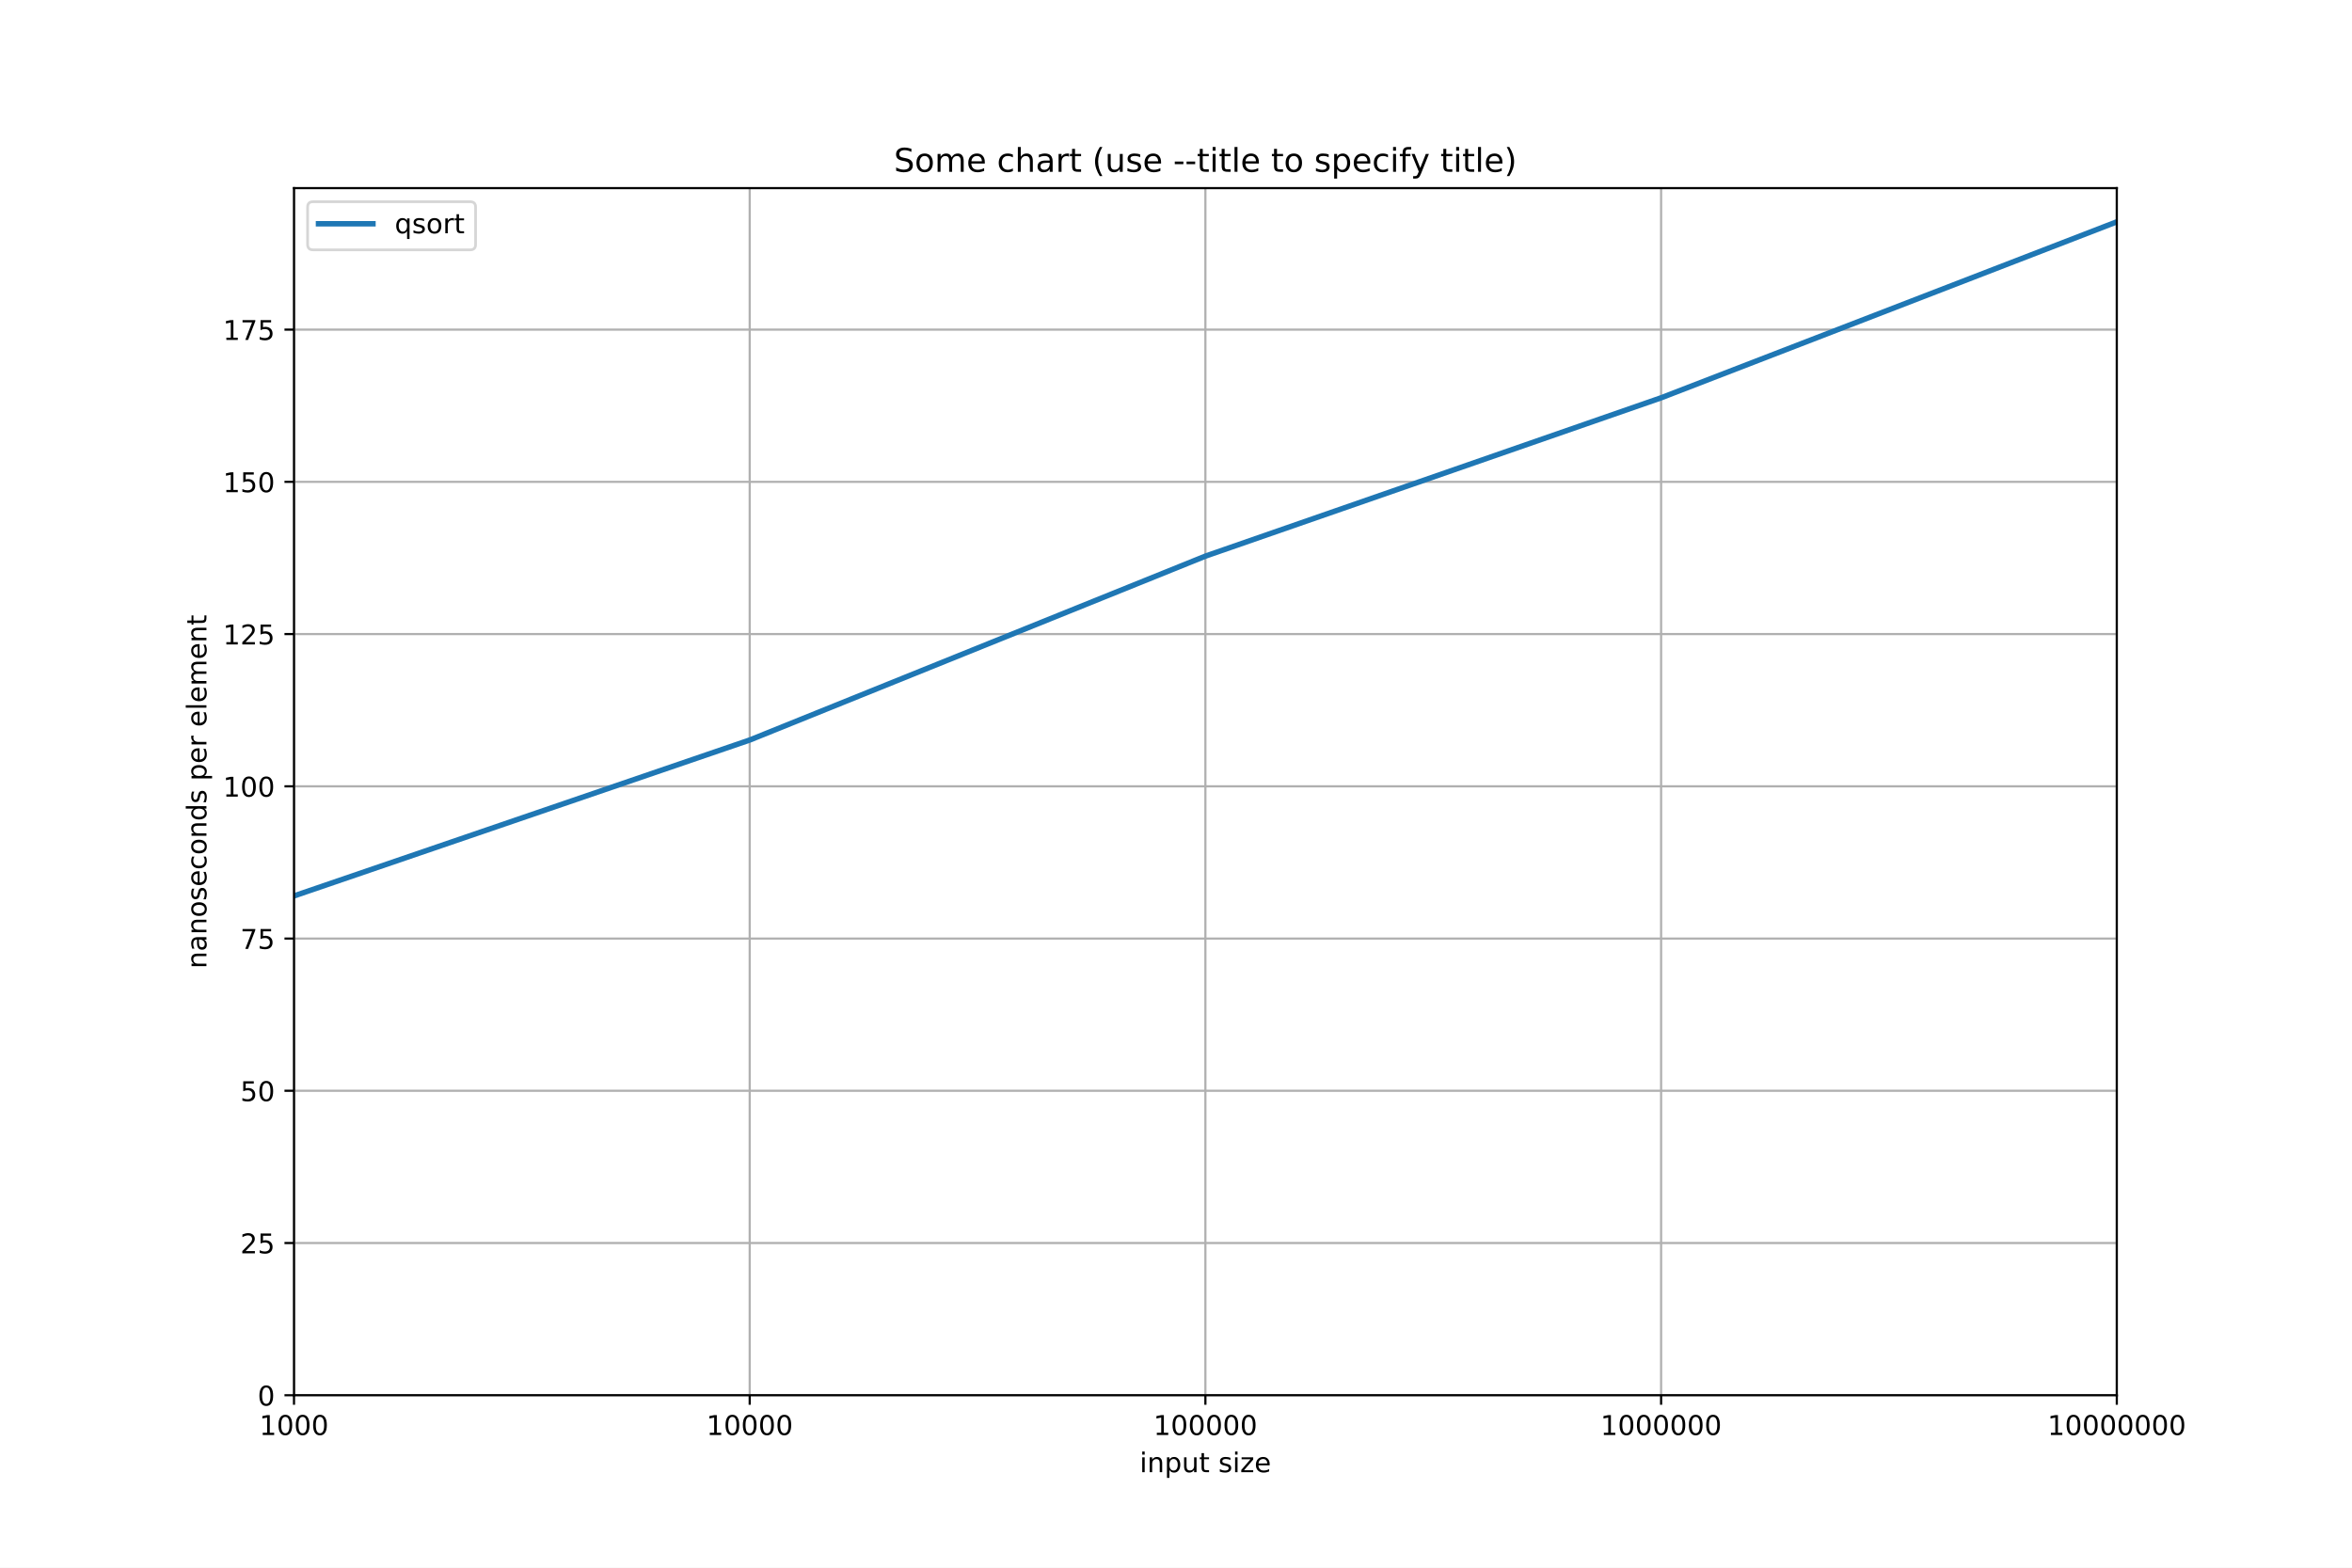
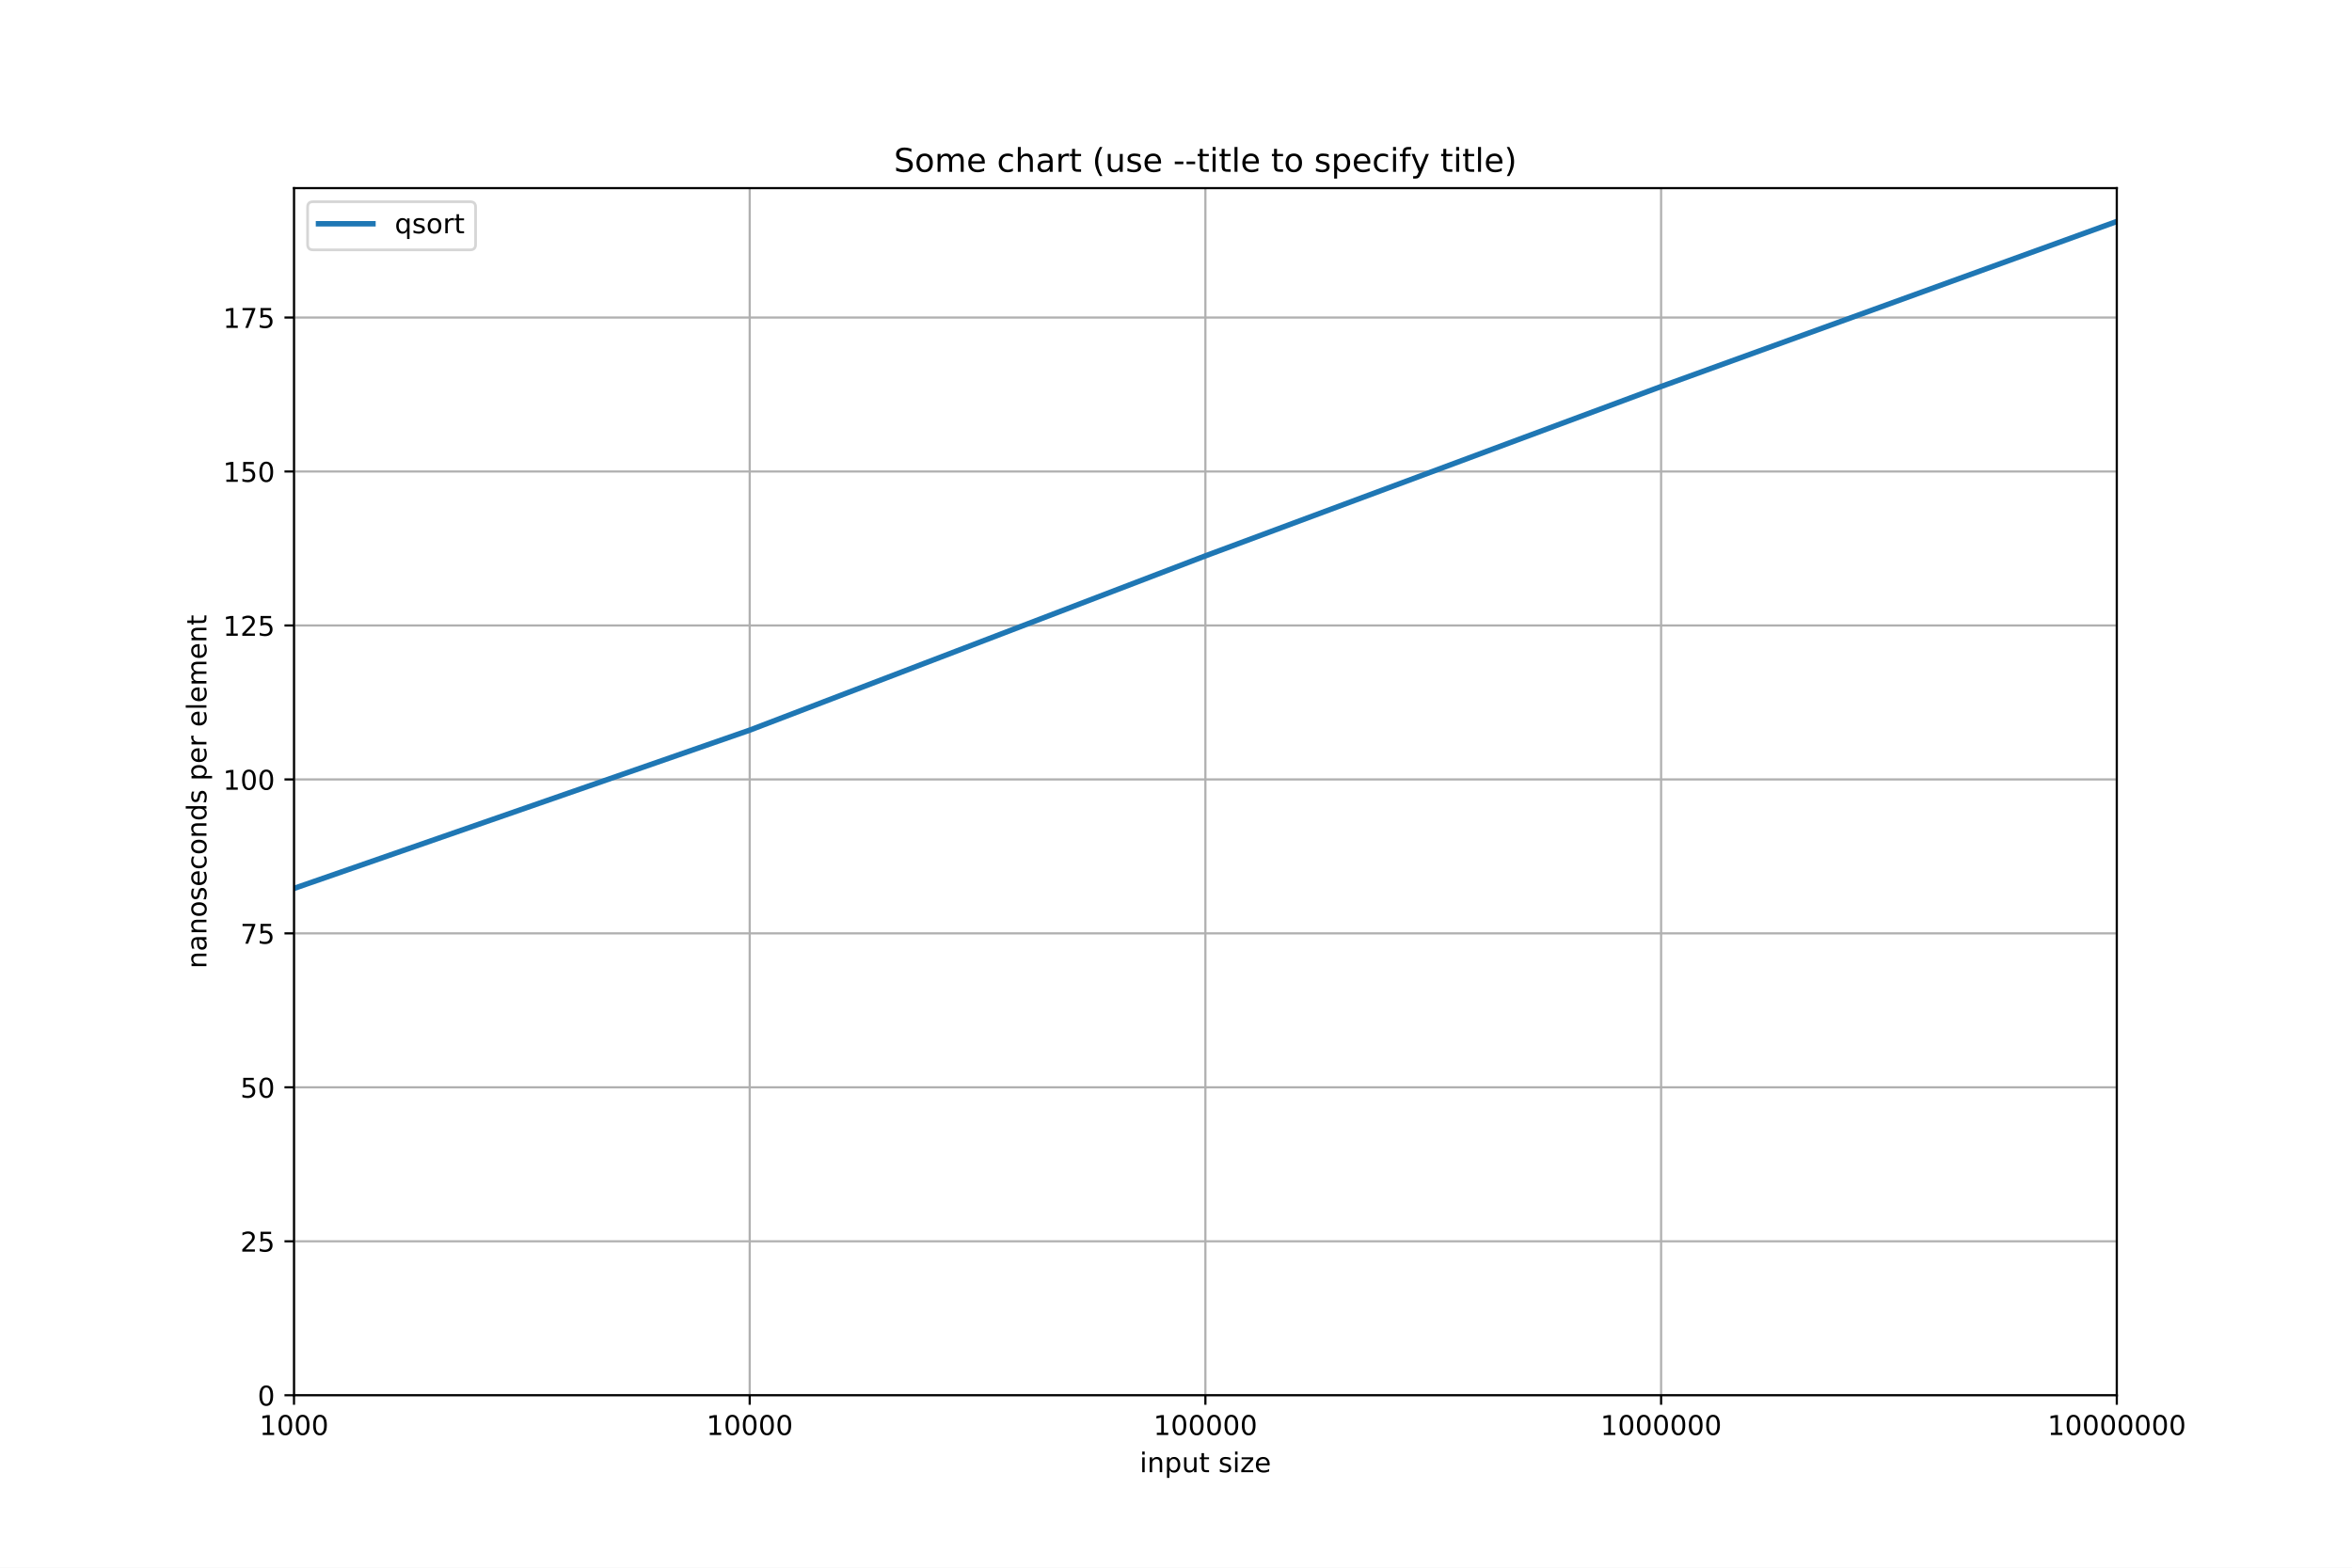
<svg xmlns="http://www.w3.org/2000/svg" xmlns:xlink="http://www.w3.org/1999/xlink" height="576pt" version="1.1" viewBox="0 0 864 576" width="864pt">
  <defs>
    <style type="text/css">
*{stroke-linecap:butt;stroke-linejoin:round;}
  </style>
  </defs>
  <g id="figure_1">
    <g id="patch_1">
      <path d="M 0 576  L 864 576  L 864 0  L 0 0  z " style="fill:#ffffff;" />
    </g>
    <g id="axes_1">
      <g id="patch_2">
        <path d="M 108 512.64  L 777.6 512.64  L 777.6 69.12  L 108 69.12  z " style="fill:#ffffff;" />
      </g>
      <g id="matplotlib.axis_1">
        <g id="xtick_1">
          <g id="line2d_1">
-             <path clip-path="url(#p9b4c6b37de)" d="M 108 512.64  L 108 69.12  " style="fill:none;stroke:#b0b0b0;stroke-linecap:square;stroke-width:0.8;" />
+             <path clip-path="url(#p6356a1beb2)" d="M 108 512.64  L 108 69.12  " style="fill:none;stroke:#b0b0b0;stroke-linecap:square;stroke-width:0.8;" />
          </g>
          <g id="line2d_2">
            <defs>
-               <path d="M 0 0  L 0 3.5  " id="m77d8ae88f1" style="stroke:#000000;stroke-width:0.8;" />
+               <path d="M 0 0  L 0 3.5  " id="mafc5d932fc" style="stroke:#000000;stroke-width:0.8;" />
            </defs>
            <g>
-               <use style="stroke:#000000;stroke-width:0.8;" x="108" xlink:href="#m77d8ae88f1" y="512.64" />
+               <use style="stroke:#000000;stroke-width:0.8;" x="108" xlink:href="#mafc5d932fc" y="512.64" />
            </g>
          </g>
          <g id="text_1">
            <defs>
              <path d="M 12.406 8.297  L 28.516 8.297  L 28.516 63.922  L 10.984 60.406  L 10.984 69.391  L 28.422 72.906  L 38.281 72.906  L 38.281 8.297  L 54.391 8.297  L 54.391 0  L 12.406 0  z " id="DejaVuSans-49" />
              <path d="M 31.781 66.406  Q 24.172 66.406 20.328 58.906  Q 16.5 51.422 16.5 36.375  Q 16.5 21.391 20.328 13.891  Q 24.172 6.391 31.781 6.391  Q 39.453 6.391 43.281 13.891  Q 47.125 21.391 47.125 36.375  Q 47.125 51.422 43.281 58.906  Q 39.453 66.406 31.781 66.406  z M 31.781 74.219  Q 44.047 74.219 50.516 64.516  Q 56.984 54.828 56.984 36.375  Q 56.984 17.969 50.516 8.266  Q 44.047 -1.422 31.781 -1.422  Q 19.531 -1.422 13.062 8.266  Q 6.594 17.969 6.594 36.375  Q 6.594 54.828 13.062 64.516  Q 19.531 74.219 31.781 74.219  z " id="DejaVuSans-48" />
            </defs>
            <g transform="translate(95.275 527.2384)scale(0.1 -0.1)">
              <use xlink:href="#DejaVuSans-49" />
              <use x="63.623" xlink:href="#DejaVuSans-48" />
              <use x="127.246" xlink:href="#DejaVuSans-48" />
              <use x="190.869" xlink:href="#DejaVuSans-48" />
            </g>
          </g>
        </g>
        <g id="xtick_2">
          <g id="line2d_3">
-             <path clip-path="url(#p9b4c6b37de)" d="M 275.4 512.64  L 275.4 69.12  " style="fill:none;stroke:#b0b0b0;stroke-linecap:square;stroke-width:0.8;" />
+             <path clip-path="url(#p6356a1beb2)" d="M 275.4 512.64  L 275.4 69.12  " style="fill:none;stroke:#b0b0b0;stroke-linecap:square;stroke-width:0.8;" />
          </g>
          <g id="line2d_4">
            <g>
-               <use style="stroke:#000000;stroke-width:0.8;" x="275.4" xlink:href="#m77d8ae88f1" y="512.64" />
+               <use style="stroke:#000000;stroke-width:0.8;" x="275.4" xlink:href="#mafc5d932fc" y="512.64" />
            </g>
          </g>
          <g id="text_2">
            <g transform="translate(259.4937 527.2384)scale(0.1 -0.1)">
              <use xlink:href="#DejaVuSans-49" />
              <use x="63.623" xlink:href="#DejaVuSans-48" />
              <use x="127.246" xlink:href="#DejaVuSans-48" />
              <use x="190.869" xlink:href="#DejaVuSans-48" />
              <use x="254.492" xlink:href="#DejaVuSans-48" />
            </g>
          </g>
        </g>
        <g id="xtick_3">
          <g id="line2d_5">
-             <path clip-path="url(#p9b4c6b37de)" d="M 442.8 512.64  L 442.8 69.12  " style="fill:none;stroke:#b0b0b0;stroke-linecap:square;stroke-width:0.8;" />
+             <path clip-path="url(#p6356a1beb2)" d="M 442.8 512.64  L 442.8 69.12  " style="fill:none;stroke:#b0b0b0;stroke-linecap:square;stroke-width:0.8;" />
          </g>
          <g id="line2d_6">
            <g>
-               <use style="stroke:#000000;stroke-width:0.8;" x="442.8" xlink:href="#m77d8ae88f1" y="512.64" />
+               <use style="stroke:#000000;stroke-width:0.8;" x="442.8" xlink:href="#mafc5d932fc" y="512.64" />
            </g>
          </g>
          <g id="text_3">
            <g transform="translate(423.7125 527.2384)scale(0.1 -0.1)">
              <use xlink:href="#DejaVuSans-49" />
              <use x="63.623" xlink:href="#DejaVuSans-48" />
              <use x="127.246" xlink:href="#DejaVuSans-48" />
              <use x="190.869" xlink:href="#DejaVuSans-48" />
              <use x="254.492" xlink:href="#DejaVuSans-48" />
              <use x="318.115" xlink:href="#DejaVuSans-48" />
            </g>
          </g>
        </g>
        <g id="xtick_4">
          <g id="line2d_7">
-             <path clip-path="url(#p9b4c6b37de)" d="M 610.2 512.64  L 610.2 69.12  " style="fill:none;stroke:#b0b0b0;stroke-linecap:square;stroke-width:0.8;" />
+             <path clip-path="url(#p6356a1beb2)" d="M 610.2 512.64  L 610.2 69.12  " style="fill:none;stroke:#b0b0b0;stroke-linecap:square;stroke-width:0.8;" />
          </g>
          <g id="line2d_8">
            <g>
-               <use style="stroke:#000000;stroke-width:0.8;" x="610.2" xlink:href="#m77d8ae88f1" y="512.64" />
+               <use style="stroke:#000000;stroke-width:0.8;" x="610.2" xlink:href="#mafc5d932fc" y="512.64" />
            </g>
          </g>
          <g id="text_4">
            <g transform="translate(587.9312 527.2384)scale(0.1 -0.1)">
              <use xlink:href="#DejaVuSans-49" />
              <use x="63.623" xlink:href="#DejaVuSans-48" />
              <use x="127.246" xlink:href="#DejaVuSans-48" />
              <use x="190.869" xlink:href="#DejaVuSans-48" />
              <use x="254.492" xlink:href="#DejaVuSans-48" />
              <use x="318.115" xlink:href="#DejaVuSans-48" />
              <use x="381.738" xlink:href="#DejaVuSans-48" />
            </g>
          </g>
        </g>
        <g id="xtick_5">
          <g id="line2d_9">
-             <path clip-path="url(#p9b4c6b37de)" d="M 777.6 512.64  L 777.6 69.12  " style="fill:none;stroke:#b0b0b0;stroke-linecap:square;stroke-width:0.8;" />
+             <path clip-path="url(#p6356a1beb2)" d="M 777.6 512.64  L 777.6 69.12  " style="fill:none;stroke:#b0b0b0;stroke-linecap:square;stroke-width:0.8;" />
          </g>
          <g id="line2d_10">
            <g>
-               <use style="stroke:#000000;stroke-width:0.8;" x="777.6" xlink:href="#m77d8ae88f1" y="512.64" />
+               <use style="stroke:#000000;stroke-width:0.8;" x="777.6" xlink:href="#mafc5d932fc" y="512.64" />
            </g>
          </g>
          <g id="text_5">
            <g transform="translate(752.15 527.2384)scale(0.1 -0.1)">
              <use xlink:href="#DejaVuSans-49" />
              <use x="63.623" xlink:href="#DejaVuSans-48" />
              <use x="127.246" xlink:href="#DejaVuSans-48" />
              <use x="190.869" xlink:href="#DejaVuSans-48" />
              <use x="254.492" xlink:href="#DejaVuSans-48" />
              <use x="318.115" xlink:href="#DejaVuSans-48" />
              <use x="381.738" xlink:href="#DejaVuSans-48" />
              <use x="445.361" xlink:href="#DejaVuSans-48" />
            </g>
          </g>
        </g>
        <g id="text_6">
          <defs>
            <path d="M 9.422 54.688  L 18.406 54.688  L 18.406 0  L 9.422 0  z M 9.422 75.984  L 18.406 75.984  L 18.406 64.594  L 9.422 64.594  z " id="DejaVuSans-105" />
            <path d="M 54.891 33.016  L 54.891 0  L 45.906 0  L 45.906 32.719  Q 45.906 40.484 42.875 44.328  Q 39.844 48.188 33.797 48.188  Q 26.516 48.188 22.312 43.547  Q 18.109 38.922 18.109 30.906  L 18.109 0  L 9.078 0  L 9.078 54.688  L 18.109 54.688  L 18.109 46.188  Q 21.344 51.125 25.703 53.562  Q 30.078 56 35.797 56  Q 45.219 56 50.047 50.172  Q 54.891 44.344 54.891 33.016  z " id="DejaVuSans-110" />
            <path d="M 18.109 8.203  L 18.109 -20.797  L 9.078 -20.797  L 9.078 54.688  L 18.109 54.688  L 18.109 46.391  Q 20.953 51.266 25.266 53.625  Q 29.594 56 35.594 56  Q 45.562 56 51.781 48.094  Q 58.016 40.188 58.016 27.297  Q 58.016 14.406 51.781 6.484  Q 45.562 -1.422 35.594 -1.422  Q 29.594 -1.422 25.266 0.953  Q 20.953 3.328 18.109 8.203  z M 48.688 27.297  Q 48.688 37.203 44.609 42.844  Q 40.531 48.484 33.406 48.484  Q 26.266 48.484 22.188 42.844  Q 18.109 37.203 18.109 27.297  Q 18.109 17.391 22.188 11.75  Q 26.266 6.109 33.406 6.109  Q 40.531 6.109 44.609 11.75  Q 48.688 17.391 48.688 27.297  z " id="DejaVuSans-112" />
            <path d="M 8.5 21.578  L 8.5 54.688  L 17.484 54.688  L 17.484 21.922  Q 17.484 14.156 20.5 10.266  Q 23.531 6.391 29.594 6.391  Q 36.859 6.391 41.078 11.031  Q 45.312 15.672 45.312 23.688  L 45.312 54.688  L 54.297 54.688  L 54.297 0  L 45.312 0  L 45.312 8.406  Q 42.047 3.422 37.719 1  Q 33.406 -1.422 27.688 -1.422  Q 18.266 -1.422 13.375 4.438  Q 8.5 10.297 8.5 21.578  z M 31.109 56  z " id="DejaVuSans-117" />
            <path d="M 18.312 70.219  L 18.312 54.688  L 36.812 54.688  L 36.812 47.703  L 18.312 47.703  L 18.312 18.016  Q 18.312 11.328 20.141 9.422  Q 21.969 7.516 27.594 7.516  L 36.812 7.516  L 36.812 0  L 27.594 0  Q 17.188 0 13.234 3.875  Q 9.281 7.766 9.281 18.016  L 9.281 47.703  L 2.688 47.703  L 2.688 54.688  L 9.281 54.688  L 9.281 70.219  z " id="DejaVuSans-116" />
            <path id="DejaVuSans-32" />
            <path d="M 44.281 53.078  L 44.281 44.578  Q 40.484 46.531 36.375 47.5  Q 32.281 48.484 27.875 48.484  Q 21.188 48.484 17.844 46.438  Q 14.5 44.391 14.5 40.281  Q 14.5 37.156 16.891 35.375  Q 19.281 33.594 26.516 31.984  L 29.594 31.297  Q 39.156 29.25 43.188 25.516  Q 47.219 21.781 47.219 15.094  Q 47.219 7.469 41.188 3.016  Q 35.156 -1.422 24.609 -1.422  Q 20.219 -1.422 15.453 -0.562  Q 10.688 0.297 5.422 2  L 5.422 11.281  Q 10.406 8.688 15.234 7.391  Q 20.062 6.109 24.812 6.109  Q 31.156 6.109 34.562 8.281  Q 37.984 10.453 37.984 14.406  Q 37.984 18.062 35.516 20.016  Q 33.062 21.969 24.703 23.781  L 21.578 24.516  Q 13.234 26.266 9.516 29.906  Q 5.812 33.547 5.812 39.891  Q 5.812 47.609 11.281 51.797  Q 16.75 56 26.812 56  Q 31.781 56 36.172 55.266  Q 40.578 54.547 44.281 53.078  z " id="DejaVuSans-115" />
            <path d="M 5.516 54.688  L 48.188 54.688  L 48.188 46.484  L 14.406 7.172  L 48.188 7.172  L 48.188 0  L 4.297 0  L 4.297 8.203  L 38.094 47.516  L 5.516 47.516  z " id="DejaVuSans-122" />
            <path d="M 56.203 29.594  L 56.203 25.203  L 14.891 25.203  Q 15.484 15.922 20.484 11.062  Q 25.484 6.203 34.422 6.203  Q 39.594 6.203 44.453 7.469  Q 49.312 8.734 54.109 11.281  L 54.109 2.781  Q 49.266 0.734 44.188 -0.344  Q 39.109 -1.422 33.891 -1.422  Q 20.797 -1.422 13.156 6.188  Q 5.516 13.812 5.516 26.812  Q 5.516 40.234 12.766 48.109  Q 20.016 56 32.328 56  Q 43.359 56 49.781 48.891  Q 56.203 41.797 56.203 29.594  z M 47.219 32.234  Q 47.125 39.594 43.094 43.984  Q 39.062 48.391 32.422 48.391  Q 24.906 48.391 20.391 44.141  Q 15.875 39.891 15.188 32.172  z " id="DejaVuSans-101" />
          </defs>
          <g transform="translate(418.6555 540.9166)scale(0.1 -0.1)">
            <use xlink:href="#DejaVuSans-105" />
            <use x="27.783" xlink:href="#DejaVuSans-110" />
            <use x="91.162" xlink:href="#DejaVuSans-112" />
            <use x="154.639" xlink:href="#DejaVuSans-117" />
            <use x="218.018" xlink:href="#DejaVuSans-116" />
            <use x="257.227" xlink:href="#DejaVuSans-32" />
            <use x="289.014" xlink:href="#DejaVuSans-115" />
            <use x="341.113" xlink:href="#DejaVuSans-105" />
            <use x="368.896" xlink:href="#DejaVuSans-122" />
            <use x="421.387" xlink:href="#DejaVuSans-101" />
          </g>
        </g>
      </g>
      <g id="matplotlib.axis_2">
        <g id="ytick_1">
          <g id="line2d_11">
-             <path clip-path="url(#p9b4c6b37de)" d="M 108 512.64  L 777.6 512.64  " style="fill:none;stroke:#b0b0b0;stroke-linecap:square;stroke-width:0.8;" />
+             <path clip-path="url(#p6356a1beb2)" d="M 108 512.64  L 777.6 512.64  " style="fill:none;stroke:#b0b0b0;stroke-linecap:square;stroke-width:0.8;" />
          </g>
          <g id="line2d_12">
            <defs>
-               <path d="M 0 0  L -3.5 0  " id="m1ccd54f613" style="stroke:#000000;stroke-width:0.8;" />
+               <path d="M 0 0  L -3.5 0  " id="mba0b56c862" style="stroke:#000000;stroke-width:0.8;" />
            </defs>
            <g>
-               <use style="stroke:#000000;stroke-width:0.8;" x="108" xlink:href="#m1ccd54f613" y="512.64" />
+               <use style="stroke:#000000;stroke-width:0.8;" x="108" xlink:href="#mba0b56c862" y="512.64" />
            </g>
          </g>
          <g id="text_7">
            <g transform="translate(94.6375 516.4392)scale(0.1 -0.1)">
              <use xlink:href="#DejaVuSans-48" />
            </g>
          </g>
        </g>
        <g id="ytick_2">
          <g id="line2d_13">
-             <path clip-path="url(#p9b4c6b37de)" d="M 108 456.706  L 777.6 456.706  " style="fill:none;stroke:#b0b0b0;stroke-linecap:square;stroke-width:0.8;" />
+             <path clip-path="url(#p6356a1beb2)" d="M 108 456.073  L 777.6 456.073  " style="fill:none;stroke:#b0b0b0;stroke-linecap:square;stroke-width:0.8;" />
          </g>
          <g id="line2d_14">
            <g>
-               <use style="stroke:#000000;stroke-width:0.8;" x="108" xlink:href="#m1ccd54f613" y="456.706" />
+               <use style="stroke:#000000;stroke-width:0.8;" x="108" xlink:href="#mba0b56c862" y="456.073" />
            </g>
          </g>
          <g id="text_8">
            <defs>
              <path d="M 19.188 8.297  L 53.609 8.297  L 53.609 0  L 7.328 0  L 7.328 8.297  Q 12.938 14.109 22.625 23.891  Q 32.328 33.688 34.812 36.531  Q 39.547 41.844 41.422 45.531  Q 43.312 49.219 43.312 52.781  Q 43.312 58.594 39.234 62.25  Q 35.156 65.922 28.609 65.922  Q 23.969 65.922 18.812 64.312  Q 13.672 62.703 7.812 59.422  L 7.812 69.391  Q 13.766 71.781 18.938 73  Q 24.125 74.219 28.422 74.219  Q 39.75 74.219 46.484 68.547  Q 53.219 62.891 53.219 53.422  Q 53.219 48.922 51.531 44.891  Q 49.859 40.875 45.406 35.406  Q 44.188 33.984 37.641 27.219  Q 31.109 20.453 19.188 8.297  z " id="DejaVuSans-50" />
              <path d="M 10.797 72.906  L 49.516 72.906  L 49.516 64.594  L 19.828 64.594  L 19.828 46.734  Q 21.969 47.469 24.109 47.828  Q 26.266 48.188 28.422 48.188  Q 40.625 48.188 47.75 41.5  Q 54.891 34.812 54.891 23.391  Q 54.891 11.625 47.562 5.094  Q 40.234 -1.422 26.906 -1.422  Q 22.312 -1.422 17.547 -0.641  Q 12.797 0.141 7.719 1.703  L 7.719 11.625  Q 12.109 9.234 16.797 8.062  Q 21.484 6.891 26.703 6.891  Q 35.156 6.891 40.078 11.328  Q 45.016 15.766 45.016 23.391  Q 45.016 31 40.078 35.438  Q 35.156 39.891 26.703 39.891  Q 22.75 39.891 18.812 39.016  Q 14.891 38.141 10.797 36.281  z " id="DejaVuSans-53" />
            </defs>
-             <g transform="translate(88.275 460.5056)scale(0.1 -0.1)">
+             <g transform="translate(88.275 459.8721)scale(0.1 -0.1)">
              <use xlink:href="#DejaVuSans-50" />
              <use x="63.623" xlink:href="#DejaVuSans-53" />
            </g>
          </g>
        </g>
        <g id="ytick_3">
          <g id="line2d_15">
-             <path clip-path="url(#p9b4c6b37de)" d="M 108 400.773  L 777.6 400.773  " style="fill:none;stroke:#b0b0b0;stroke-linecap:square;stroke-width:0.8;" />
+             <path clip-path="url(#p6356a1beb2)" d="M 108 399.506  L 777.6 399.506  " style="fill:none;stroke:#b0b0b0;stroke-linecap:square;stroke-width:0.8;" />
          </g>
          <g id="line2d_16">
            <g>
-               <use style="stroke:#000000;stroke-width:0.8;" x="108" xlink:href="#m1ccd54f613" y="400.773" />
+               <use style="stroke:#000000;stroke-width:0.8;" x="108" xlink:href="#mba0b56c862" y="399.506" />
            </g>
          </g>
          <g id="text_9">
-             <g transform="translate(88.275 404.572)scale(0.1 -0.1)">
+             <g transform="translate(88.275 403.305)scale(0.1 -0.1)">
              <use xlink:href="#DejaVuSans-53" />
              <use x="63.623" xlink:href="#DejaVuSans-48" />
            </g>
          </g>
        </g>
        <g id="ytick_4">
          <g id="line2d_17">
-             <path clip-path="url(#p9b4c6b37de)" d="M 108 344.839  L 777.6 344.839  " style="fill:none;stroke:#b0b0b0;stroke-linecap:square;stroke-width:0.8;" />
+             <path clip-path="url(#p6356a1beb2)" d="M 108 342.939  L 777.6 342.939  " style="fill:none;stroke:#b0b0b0;stroke-linecap:square;stroke-width:0.8;" />
          </g>
          <g id="line2d_18">
            <g>
-               <use style="stroke:#000000;stroke-width:0.8;" x="108" xlink:href="#m1ccd54f613" y="344.839" />
+               <use style="stroke:#000000;stroke-width:0.8;" x="108" xlink:href="#mba0b56c862" y="342.939" />
            </g>
          </g>
          <g id="text_10">
            <defs>
              <path d="M 8.203 72.906  L 55.078 72.906  L 55.078 68.703  L 28.609 0  L 18.312 0  L 43.219 64.594  L 8.203 64.594  z " id="DejaVuSans-55" />
            </defs>
-             <g transform="translate(88.275 348.6384)scale(0.1 -0.1)">
+             <g transform="translate(88.275 346.7379)scale(0.1 -0.1)">
              <use xlink:href="#DejaVuSans-55" />
              <use x="63.623" xlink:href="#DejaVuSans-53" />
            </g>
          </g>
        </g>
        <g id="ytick_5">
          <g id="line2d_19">
-             <path clip-path="url(#p9b4c6b37de)" d="M 108 288.906  L 777.6 288.906  " style="fill:none;stroke:#b0b0b0;stroke-linecap:square;stroke-width:0.8;" />
+             <path clip-path="url(#p6356a1beb2)" d="M 108 286.372  L 777.6 286.372  " style="fill:none;stroke:#b0b0b0;stroke-linecap:square;stroke-width:0.8;" />
          </g>
          <g id="line2d_20">
            <g>
-               <use style="stroke:#000000;stroke-width:0.8;" x="108" xlink:href="#m1ccd54f613" y="288.906" />
+               <use style="stroke:#000000;stroke-width:0.8;" x="108" xlink:href="#mba0b56c862" y="286.372" />
            </g>
          </g>
          <g id="text_11">
-             <g transform="translate(81.9125 292.7048)scale(0.1 -0.1)">
+             <g transform="translate(81.9125 290.1708)scale(0.1 -0.1)">
              <use xlink:href="#DejaVuSans-49" />
              <use x="63.623" xlink:href="#DejaVuSans-48" />
              <use x="127.246" xlink:href="#DejaVuSans-48" />
            </g>
          </g>
        </g>
        <g id="ytick_6">
          <g id="line2d_21">
-             <path clip-path="url(#p9b4c6b37de)" d="M 108 232.972  L 777.6 232.972  " style="fill:none;stroke:#b0b0b0;stroke-linecap:square;stroke-width:0.8;" />
+             <path clip-path="url(#p6356a1beb2)" d="M 108 229.805  L 777.6 229.805  " style="fill:none;stroke:#b0b0b0;stroke-linecap:square;stroke-width:0.8;" />
          </g>
          <g id="line2d_22">
            <g>
-               <use style="stroke:#000000;stroke-width:0.8;" x="108" xlink:href="#m1ccd54f613" y="232.972" />
+               <use style="stroke:#000000;stroke-width:0.8;" x="108" xlink:href="#mba0b56c862" y="229.805" />
            </g>
          </g>
          <g id="text_12">
-             <g transform="translate(81.9125 236.7711)scale(0.1 -0.1)">
+             <g transform="translate(81.9125 233.6037)scale(0.1 -0.1)">
              <use xlink:href="#DejaVuSans-49" />
              <use x="63.623" xlink:href="#DejaVuSans-50" />
              <use x="127.246" xlink:href="#DejaVuSans-53" />
            </g>
          </g>
        </g>
        <g id="ytick_7">
          <g id="line2d_23">
-             <path clip-path="url(#p9b4c6b37de)" d="M 108 177.038  L 777.6 177.038  " style="fill:none;stroke:#b0b0b0;stroke-linecap:square;stroke-width:0.8;" />
+             <path clip-path="url(#p6356a1beb2)" d="M 108 173.237  L 777.6 173.237  " style="fill:none;stroke:#b0b0b0;stroke-linecap:square;stroke-width:0.8;" />
          </g>
          <g id="line2d_24">
            <g>
-               <use style="stroke:#000000;stroke-width:0.8;" x="108" xlink:href="#m1ccd54f613" y="177.038" />
+               <use style="stroke:#000000;stroke-width:0.8;" x="108" xlink:href="#mba0b56c862" y="173.237" />
            </g>
          </g>
          <g id="text_13">
-             <g transform="translate(81.9125 180.8375)scale(0.1 -0.1)">
+             <g transform="translate(81.9125 177.0366)scale(0.1 -0.1)">
              <use xlink:href="#DejaVuSans-49" />
              <use x="63.623" xlink:href="#DejaVuSans-53" />
              <use x="127.246" xlink:href="#DejaVuSans-48" />
            </g>
          </g>
        </g>
        <g id="ytick_8">
          <g id="line2d_25">
-             <path clip-path="url(#p9b4c6b37de)" d="M 108 121.105  L 777.6 121.105  " style="fill:none;stroke:#b0b0b0;stroke-linecap:square;stroke-width:0.8;" />
+             <path clip-path="url(#p6356a1beb2)" d="M 108 116.67  L 777.6 116.67  " style="fill:none;stroke:#b0b0b0;stroke-linecap:square;stroke-width:0.8;" />
          </g>
          <g id="line2d_26">
            <g>
-               <use style="stroke:#000000;stroke-width:0.8;" x="108" xlink:href="#m1ccd54f613" y="121.105" />
+               <use style="stroke:#000000;stroke-width:0.8;" x="108" xlink:href="#mba0b56c862" y="116.67" />
            </g>
          </g>
          <g id="text_14">
-             <g transform="translate(81.9125 124.9039)scale(0.1 -0.1)">
+             <g transform="translate(81.9125 120.4695)scale(0.1 -0.1)">
              <use xlink:href="#DejaVuSans-49" />
              <use x="63.623" xlink:href="#DejaVuSans-55" />
              <use x="127.246" xlink:href="#DejaVuSans-53" />
            </g>
          </g>
        </g>
        <g id="text_15">
          <defs>
            <path d="M 34.281 27.484  Q 23.391 27.484 19.188 25  Q 14.984 22.516 14.984 16.5  Q 14.984 11.719 18.141 8.906  Q 21.297 6.109 26.703 6.109  Q 34.188 6.109 38.703 11.406  Q 43.219 16.703 43.219 25.484  L 43.219 27.484  z M 52.203 31.203  L 52.203 0  L 43.219 0  L 43.219 8.297  Q 40.141 3.328 35.547 0.953  Q 30.953 -1.422 24.312 -1.422  Q 15.922 -1.422 10.953 3.297  Q 6 8.016 6 15.922  Q 6 25.141 12.172 29.828  Q 18.359 34.516 30.609 34.516  L 43.219 34.516  L 43.219 35.406  Q 43.219 41.609 39.141 45  Q 35.062 48.391 27.688 48.391  Q 23 48.391 18.547 47.266  Q 14.109 46.141 10.016 43.891  L 10.016 52.203  Q 14.938 54.109 19.578 55.047  Q 24.219 56 28.609 56  Q 40.484 56 46.344 49.844  Q 52.203 43.703 52.203 31.203  z " id="DejaVuSans-97" />
            <path d="M 30.609 48.391  Q 23.391 48.391 19.188 42.75  Q 14.984 37.109 14.984 27.297  Q 14.984 17.484 19.156 11.844  Q 23.344 6.203 30.609 6.203  Q 37.797 6.203 41.984 11.859  Q 46.188 17.531 46.188 27.297  Q 46.188 37.016 41.984 42.703  Q 37.797 48.391 30.609 48.391  z M 30.609 56  Q 42.328 56 49.016 48.375  Q 55.719 40.766 55.719 27.297  Q 55.719 13.875 49.016 6.219  Q 42.328 -1.422 30.609 -1.422  Q 18.844 -1.422 12.172 6.219  Q 5.516 13.875 5.516 27.297  Q 5.516 40.766 12.172 48.375  Q 18.844 56 30.609 56  z " id="DejaVuSans-111" />
            <path d="M 48.781 52.594  L 48.781 44.188  Q 44.969 46.297 41.141 47.344  Q 37.312 48.391 33.406 48.391  Q 24.656 48.391 19.812 42.844  Q 14.984 37.312 14.984 27.297  Q 14.984 17.281 19.812 11.734  Q 24.656 6.203 33.406 6.203  Q 37.312 6.203 41.141 7.25  Q 44.969 8.297 48.781 10.406  L 48.781 2.094  Q 45.016 0.344 40.984 -0.531  Q 36.969 -1.422 32.422 -1.422  Q 20.062 -1.422 12.781 6.344  Q 5.516 14.109 5.516 27.297  Q 5.516 40.672 12.859 48.328  Q 20.219 56 33.016 56  Q 37.156 56 41.109 55.141  Q 45.062 54.297 48.781 52.594  z " id="DejaVuSans-99" />
            <path d="M 45.406 46.391  L 45.406 75.984  L 54.391 75.984  L 54.391 0  L 45.406 0  L 45.406 8.203  Q 42.578 3.328 38.25 0.953  Q 33.938 -1.422 27.875 -1.422  Q 17.969 -1.422 11.734 6.484  Q 5.516 14.406 5.516 27.297  Q 5.516 40.188 11.734 48.094  Q 17.969 56 27.875 56  Q 33.938 56 38.25 53.625  Q 42.578 51.266 45.406 46.391  z M 14.797 27.297  Q 14.797 17.391 18.875 11.75  Q 22.953 6.109 30.078 6.109  Q 37.203 6.109 41.297 11.75  Q 45.406 17.391 45.406 27.297  Q 45.406 37.203 41.297 42.844  Q 37.203 48.484 30.078 48.484  Q 22.953 48.484 18.875 42.844  Q 14.797 37.203 14.797 27.297  z " id="DejaVuSans-100" />
            <path d="M 41.109 46.297  Q 39.594 47.172 37.812 47.578  Q 36.031 48 33.891 48  Q 26.266 48 22.188 43.047  Q 18.109 38.094 18.109 28.812  L 18.109 0  L 9.078 0  L 9.078 54.688  L 18.109 54.688  L 18.109 46.188  Q 20.953 51.172 25.484 53.578  Q 30.031 56 36.531 56  Q 37.453 56 38.578 55.875  Q 39.703 55.766 41.062 55.516  z " id="DejaVuSans-114" />
            <path d="M 9.422 75.984  L 18.406 75.984  L 18.406 0  L 9.422 0  z " id="DejaVuSans-108" />
            <path d="M 52 44.188  Q 55.375 50.25 60.062 53.125  Q 64.75 56 71.094 56  Q 79.641 56 84.281 50.016  Q 88.922 44.047 88.922 33.016  L 88.922 0  L 79.891 0  L 79.891 32.719  Q 79.891 40.578 77.094 44.375  Q 74.312 48.188 68.609 48.188  Q 61.625 48.188 57.562 43.547  Q 53.516 38.922 53.516 30.906  L 53.516 0  L 44.484 0  L 44.484 32.719  Q 44.484 40.625 41.703 44.406  Q 38.922 48.188 33.109 48.188  Q 26.219 48.188 22.156 43.531  Q 18.109 38.875 18.109 30.906  L 18.109 0  L 9.078 0  L 9.078 54.688  L 18.109 54.688  L 18.109 46.188  Q 21.188 51.219 25.484 53.609  Q 29.781 56 35.688 56  Q 41.656 56 45.828 52.969  Q 50 49.953 52 44.188  z " id="DejaVuSans-109" />
          </defs>
          <g transform="translate(75.83281 355.8808)rotate(-90)scale(0.1 -0.1)">
            <use xlink:href="#DejaVuSans-110" />
            <use x="63.379" xlink:href="#DejaVuSans-97" />
            <use x="124.658" xlink:href="#DejaVuSans-110" />
            <use x="188.037" xlink:href="#DejaVuSans-111" />
            <use x="249.219" xlink:href="#DejaVuSans-115" />
            <use x="301.318" xlink:href="#DejaVuSans-101" />
            <use x="362.842" xlink:href="#DejaVuSans-99" />
            <use x="417.822" xlink:href="#DejaVuSans-111" />
            <use x="479.004" xlink:href="#DejaVuSans-110" />
            <use x="542.383" xlink:href="#DejaVuSans-100" />
            <use x="605.859" xlink:href="#DejaVuSans-115" />
            <use x="657.959" xlink:href="#DejaVuSans-32" />
            <use x="689.746" xlink:href="#DejaVuSans-112" />
            <use x="753.223" xlink:href="#DejaVuSans-101" />
            <use x="814.746" xlink:href="#DejaVuSans-114" />
            <use x="855.859" xlink:href="#DejaVuSans-32" />
            <use x="887.646" xlink:href="#DejaVuSans-101" />
            <use x="949.17" xlink:href="#DejaVuSans-108" />
            <use x="976.953" xlink:href="#DejaVuSans-101" />
            <use x="1038.477" xlink:href="#DejaVuSans-109" />
            <use x="1135.889" xlink:href="#DejaVuSans-101" />
            <use x="1197.412" xlink:href="#DejaVuSans-110" />
            <use x="1260.791" xlink:href="#DejaVuSans-116" />
          </g>
        </g>
      </g>
      <g id="line2d_27">
-         <path clip-path="url(#p9b4c6b37de)" d="M 108 329.178  L 275.4 271.902  L 442.8 204.334  L 610.2 146.163  L 777.6 81.504  " style="fill:none;stroke:#1f77b4;stroke-linecap:square;stroke-width:2;" />
+         <path clip-path="url(#p6356a1beb2)" d="M 108 326.421  L 275.4 268.27  L 442.8 204.236  L 610.2 142.012  L 777.6 81.372  " style="fill:none;stroke:#1f77b4;stroke-linecap:square;stroke-width:2;" />
      </g>
      <g id="patch_3">
        <path d="M 108 512.64  L 108 69.12  " style="fill:none;stroke:#000000;stroke-linecap:square;stroke-linejoin:miter;stroke-width:0.8;" />
      </g>
      <g id="patch_4">
        <path d="M 777.6 512.64  L 777.6 69.12  " style="fill:none;stroke:#000000;stroke-linecap:square;stroke-linejoin:miter;stroke-width:0.8;" />
      </g>
      <g id="patch_5">
        <path d="M 108 512.64  L 777.6 512.64  " style="fill:none;stroke:#000000;stroke-linecap:square;stroke-linejoin:miter;stroke-width:0.8;" />
      </g>
      <g id="patch_6">
        <path d="M 108 69.12  L 777.6 69.12  " style="fill:none;stroke:#000000;stroke-linecap:square;stroke-linejoin:miter;stroke-width:0.8;" />
      </g>
      <g id="text_16">
        <defs>
          <path d="M 53.516 70.516  L 53.516 60.891  Q 47.906 63.578 42.922 64.891  Q 37.938 66.219 33.297 66.219  Q 25.25 66.219 20.875 63.094  Q 16.5 59.969 16.5 54.203  Q 16.5 49.359 19.406 46.891  Q 22.312 44.438 30.422 42.922  L 36.375 41.703  Q 47.406 39.594 52.656 34.297  Q 57.906 29 57.906 20.125  Q 57.906 9.516 50.797 4.047  Q 43.703 -1.422 29.984 -1.422  Q 24.812 -1.422 18.969 -0.25  Q 13.141 0.922 6.891 3.219  L 6.891 13.375  Q 12.891 10.016 18.656 8.297  Q 24.422 6.594 29.984 6.594  Q 38.422 6.594 43.016 9.906  Q 47.609 13.234 47.609 19.391  Q 47.609 24.75 44.312 27.781  Q 41.016 30.812 33.5 32.328  L 27.484 33.5  Q 16.453 35.688 11.516 40.375  Q 6.594 45.062 6.594 53.422  Q 6.594 63.094 13.406 68.656  Q 20.219 74.219 32.172 74.219  Q 37.312 74.219 42.625 73.281  Q 47.953 72.359 53.516 70.516  z " id="DejaVuSans-83" />
          <path d="M 54.891 33.016  L 54.891 0  L 45.906 0  L 45.906 32.719  Q 45.906 40.484 42.875 44.328  Q 39.844 48.188 33.797 48.188  Q 26.516 48.188 22.312 43.547  Q 18.109 38.922 18.109 30.906  L 18.109 0  L 9.078 0  L 9.078 75.984  L 18.109 75.984  L 18.109 46.188  Q 21.344 51.125 25.703 53.562  Q 30.078 56 35.797 56  Q 45.219 56 50.047 50.172  Q 54.891 44.344 54.891 33.016  z " id="DejaVuSans-104" />
          <path d="M 31 75.875  Q 24.469 64.656 21.281 53.656  Q 18.109 42.672 18.109 31.391  Q 18.109 20.125 21.312 9.062  Q 24.516 -2 31 -13.188  L 23.188 -13.188  Q 15.875 -1.703 12.234 9.375  Q 8.594 20.453 8.594 31.391  Q 8.594 42.281 12.203 53.312  Q 15.828 64.359 23.188 75.875  z " id="DejaVuSans-40" />
          <path d="M 4.891 31.391  L 31.203 31.391  L 31.203 23.391  L 4.891 23.391  z " id="DejaVuSans-45" />
          <path d="M 37.109 75.984  L 37.109 68.5  L 28.516 68.5  Q 23.688 68.5 21.797 66.547  Q 19.922 64.594 19.922 59.516  L 19.922 54.688  L 34.719 54.688  L 34.719 47.703  L 19.922 47.703  L 19.922 0  L 10.891 0  L 10.891 47.703  L 2.297 47.703  L 2.297 54.688  L 10.891 54.688  L 10.891 58.5  Q 10.891 67.625 15.141 71.797  Q 19.391 75.984 28.609 75.984  z " id="DejaVuSans-102" />
          <path d="M 32.172 -5.078  Q 28.375 -14.844 24.75 -17.812  Q 21.141 -20.797 15.094 -20.797  L 7.906 -20.797  L 7.906 -13.281  L 13.188 -13.281  Q 16.891 -13.281 18.938 -11.516  Q 21 -9.766 23.484 -3.219  L 25.094 0.875  L 2.984 54.688  L 12.5 54.688  L 29.594 11.922  L 46.688 54.688  L 56.203 54.688  z " id="DejaVuSans-121" />
          <path d="M 8.016 75.875  L 15.828 75.875  Q 23.141 64.359 26.781 53.312  Q 30.422 42.281 30.422 31.391  Q 30.422 20.453 26.781 9.375  Q 23.141 -1.703 15.828 -13.188  L 8.016 -13.188  Q 14.5 -2 17.703 9.062  Q 20.906 20.125 20.906 31.391  Q 20.906 42.672 17.703 53.656  Q 14.5 64.656 8.016 75.875  z " id="DejaVuSans-41" />
        </defs>
        <g transform="translate(328.3753 63.12)scale(0.12 -0.12)">
          <use xlink:href="#DejaVuSans-83" />
          <use x="63.477" xlink:href="#DejaVuSans-111" />
          <use x="124.658" xlink:href="#DejaVuSans-109" />
          <use x="222.07" xlink:href="#DejaVuSans-101" />
          <use x="283.594" xlink:href="#DejaVuSans-32" />
          <use x="315.381" xlink:href="#DejaVuSans-99" />
          <use x="370.361" xlink:href="#DejaVuSans-104" />
          <use x="433.74" xlink:href="#DejaVuSans-97" />
          <use x="495.02" xlink:href="#DejaVuSans-114" />
          <use x="536.133" xlink:href="#DejaVuSans-116" />
          <use x="575.342" xlink:href="#DejaVuSans-32" />
          <use x="607.129" xlink:href="#DejaVuSans-40" />
          <use x="646.143" xlink:href="#DejaVuSans-117" />
          <use x="709.521" xlink:href="#DejaVuSans-115" />
          <use x="761.621" xlink:href="#DejaVuSans-101" />
          <use x="823.145" xlink:href="#DejaVuSans-32" />
          <use x="854.932" xlink:href="#DejaVuSans-45" />
          <use x="891.016" xlink:href="#DejaVuSans-45" />
          <use x="927.1" xlink:href="#DejaVuSans-116" />
          <use x="966.309" xlink:href="#DejaVuSans-105" />
          <use x="994.092" xlink:href="#DejaVuSans-116" />
          <use x="1033.301" xlink:href="#DejaVuSans-108" />
          <use x="1061.084" xlink:href="#DejaVuSans-101" />
          <use x="1122.607" xlink:href="#DejaVuSans-32" />
          <use x="1154.395" xlink:href="#DejaVuSans-116" />
          <use x="1193.604" xlink:href="#DejaVuSans-111" />
          <use x="1254.785" xlink:href="#DejaVuSans-32" />
          <use x="1286.572" xlink:href="#DejaVuSans-115" />
          <use x="1338.672" xlink:href="#DejaVuSans-112" />
          <use x="1402.148" xlink:href="#DejaVuSans-101" />
          <use x="1463.672" xlink:href="#DejaVuSans-99" />
          <use x="1518.652" xlink:href="#DejaVuSans-105" />
          <use x="1546.436" xlink:href="#DejaVuSans-102" />
          <use x="1581.625" xlink:href="#DejaVuSans-121" />
          <use x="1640.805" xlink:href="#DejaVuSans-32" />
          <use x="1672.592" xlink:href="#DejaVuSans-116" />
          <use x="1711.801" xlink:href="#DejaVuSans-105" />
          <use x="1739.584" xlink:href="#DejaVuSans-116" />
          <use x="1778.793" xlink:href="#DejaVuSans-108" />
          <use x="1806.576" xlink:href="#DejaVuSans-101" />
          <use x="1868.1" xlink:href="#DejaVuSans-41" />
        </g>
      </g>
      <g id="legend_1">
        <g id="patch_7">
          <path d="M 115 91.798  L 172.708 91.798  Q 174.708 91.798 174.708 89.798  L 174.708 76.12  Q 174.708 74.12 172.708 74.12  L 115 74.12  Q 113 74.12 113 76.12  L 113 89.798  Q 113 91.798 115 91.798  z " style="fill:#ffffff;opacity:0.8;stroke:#cccccc;stroke-linejoin:miter;" />
        </g>
        <g id="line2d_28">
          <path d="M 117 82.218  L 137 82.218  " style="fill:none;stroke:#1f77b4;stroke-linecap:square;stroke-width:2;" />
        </g>
        <g id="line2d_29" />
        <g id="text_17">
          <defs>
            <path d="M 14.797 27.297  Q 14.797 17.391 18.875 11.75  Q 22.953 6.109 30.078 6.109  Q 37.203 6.109 41.297 11.75  Q 45.406 17.391 45.406 27.297  Q 45.406 37.203 41.297 42.844  Q 37.203 48.484 30.078 48.484  Q 22.953 48.484 18.875 42.844  Q 14.797 37.203 14.797 27.297  z M 45.406 8.203  Q 42.578 3.328 38.25 0.953  Q 33.938 -1.422 27.875 -1.422  Q 17.969 -1.422 11.734 6.484  Q 5.516 14.406 5.516 27.297  Q 5.516 40.188 11.734 48.094  Q 17.969 56 27.875 56  Q 33.938 56 38.25 53.625  Q 42.578 51.266 45.406 46.391  L 45.406 54.688  L 54.391 54.688  L 54.391 -20.797  L 45.406 -20.797  z " id="DejaVuSans-113" />
          </defs>
          <g transform="translate(145 85.71844)scale(0.1 -0.1)">
            <use xlink:href="#DejaVuSans-113" />
            <use x="63.477" xlink:href="#DejaVuSans-115" />
            <use x="115.576" xlink:href="#DejaVuSans-111" />
            <use x="176.758" xlink:href="#DejaVuSans-114" />
            <use x="217.871" xlink:href="#DejaVuSans-116" />
          </g>
        </g>
      </g>
    </g>
  </g>
  <defs>
-     <clipPath id="p9b4c6b37de">
+     <clipPath id="p6356a1beb2">
      <rect height="443.52" width="669.6" x="108" y="69.12" />
    </clipPath>
  </defs>
</svg>
